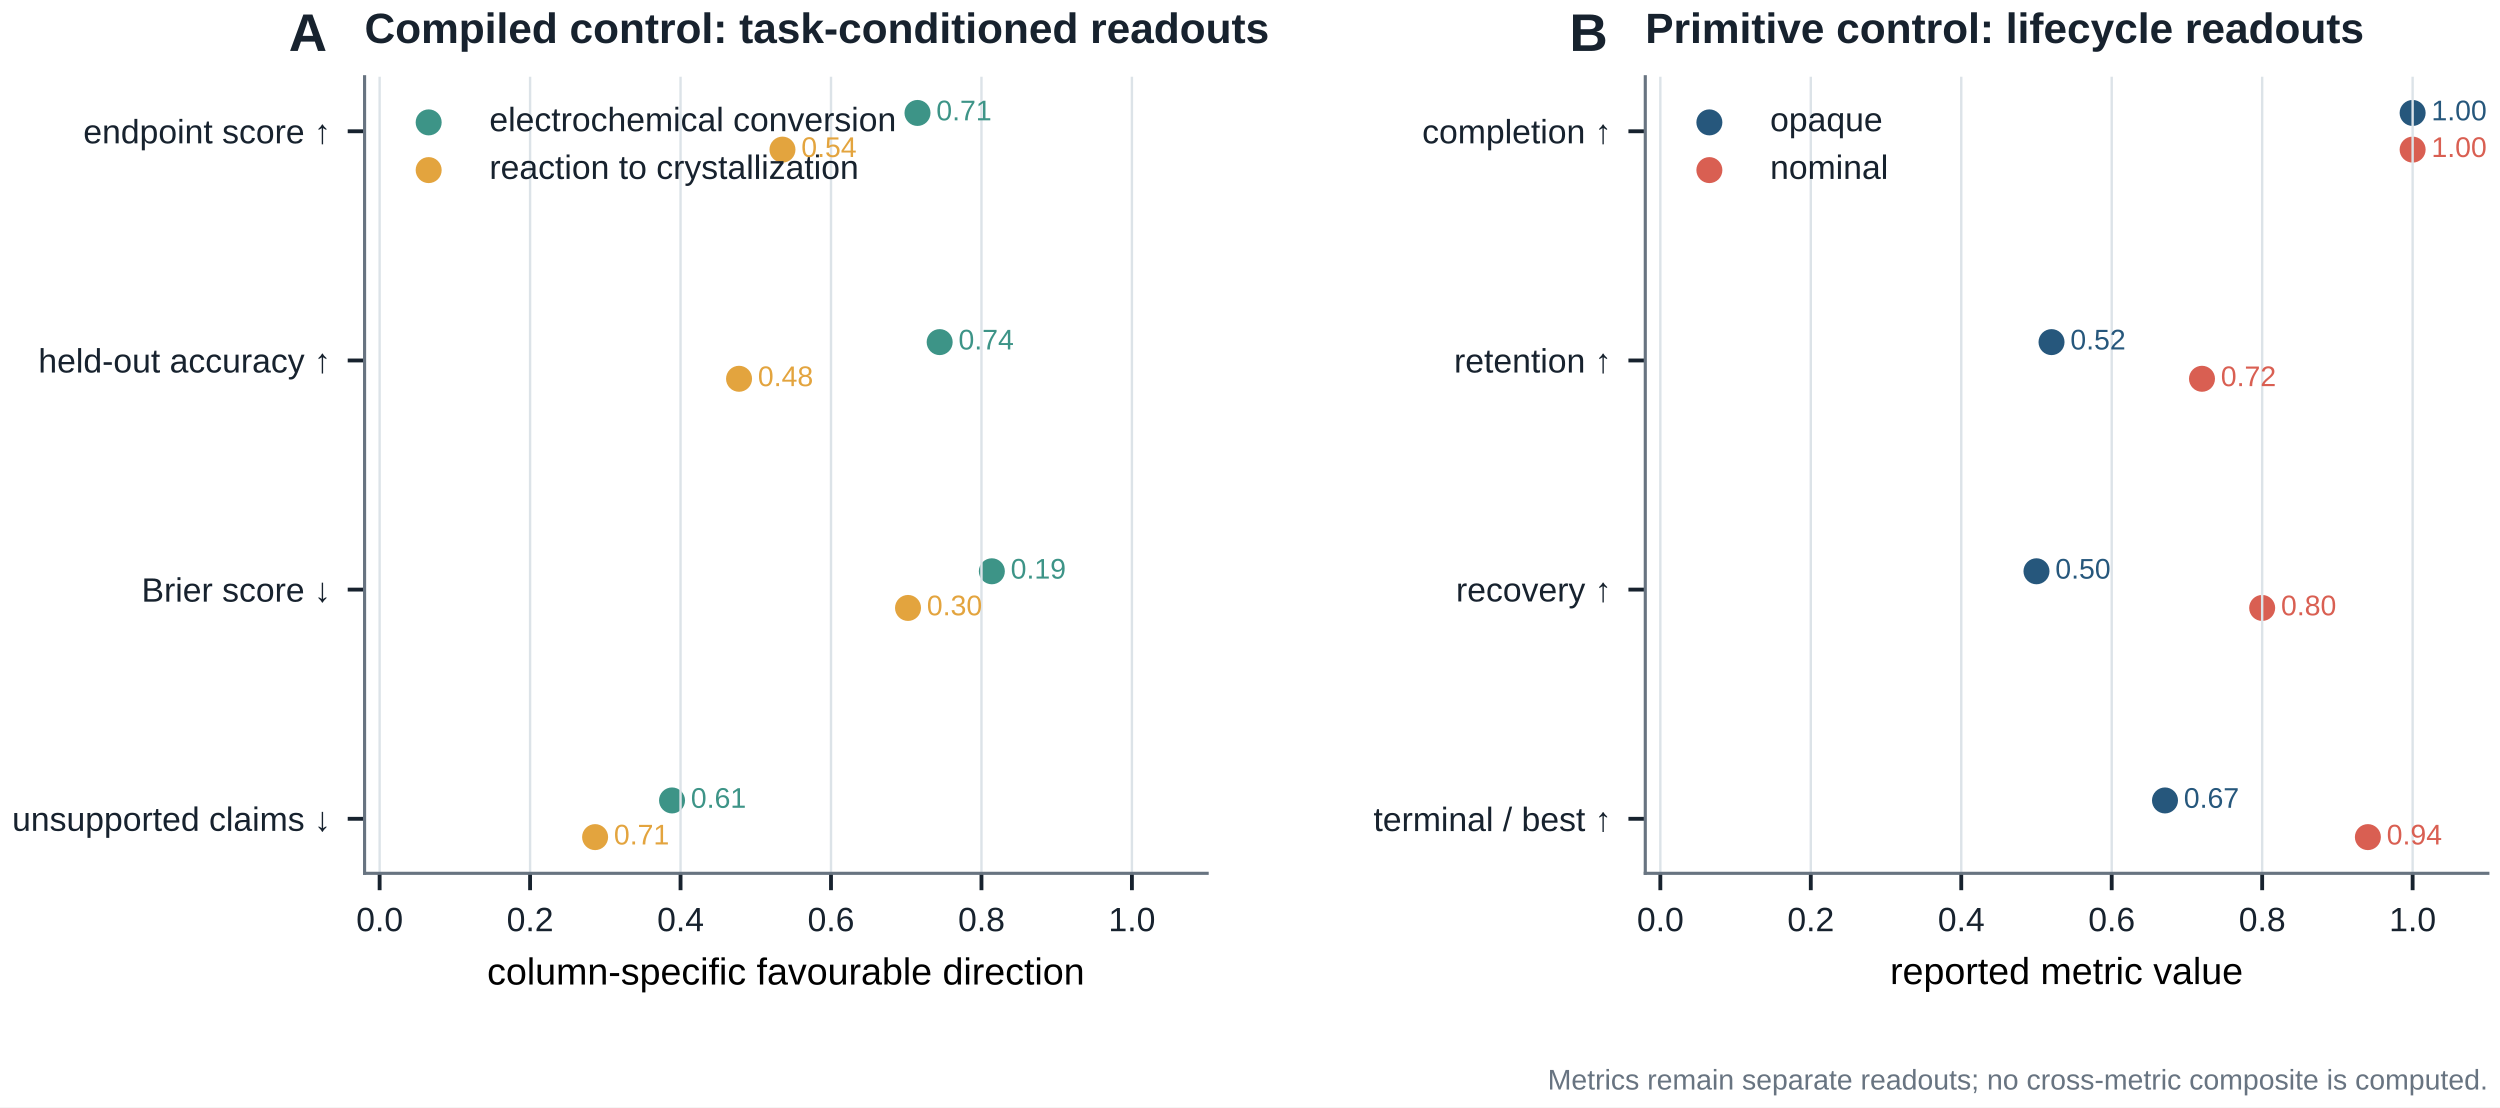
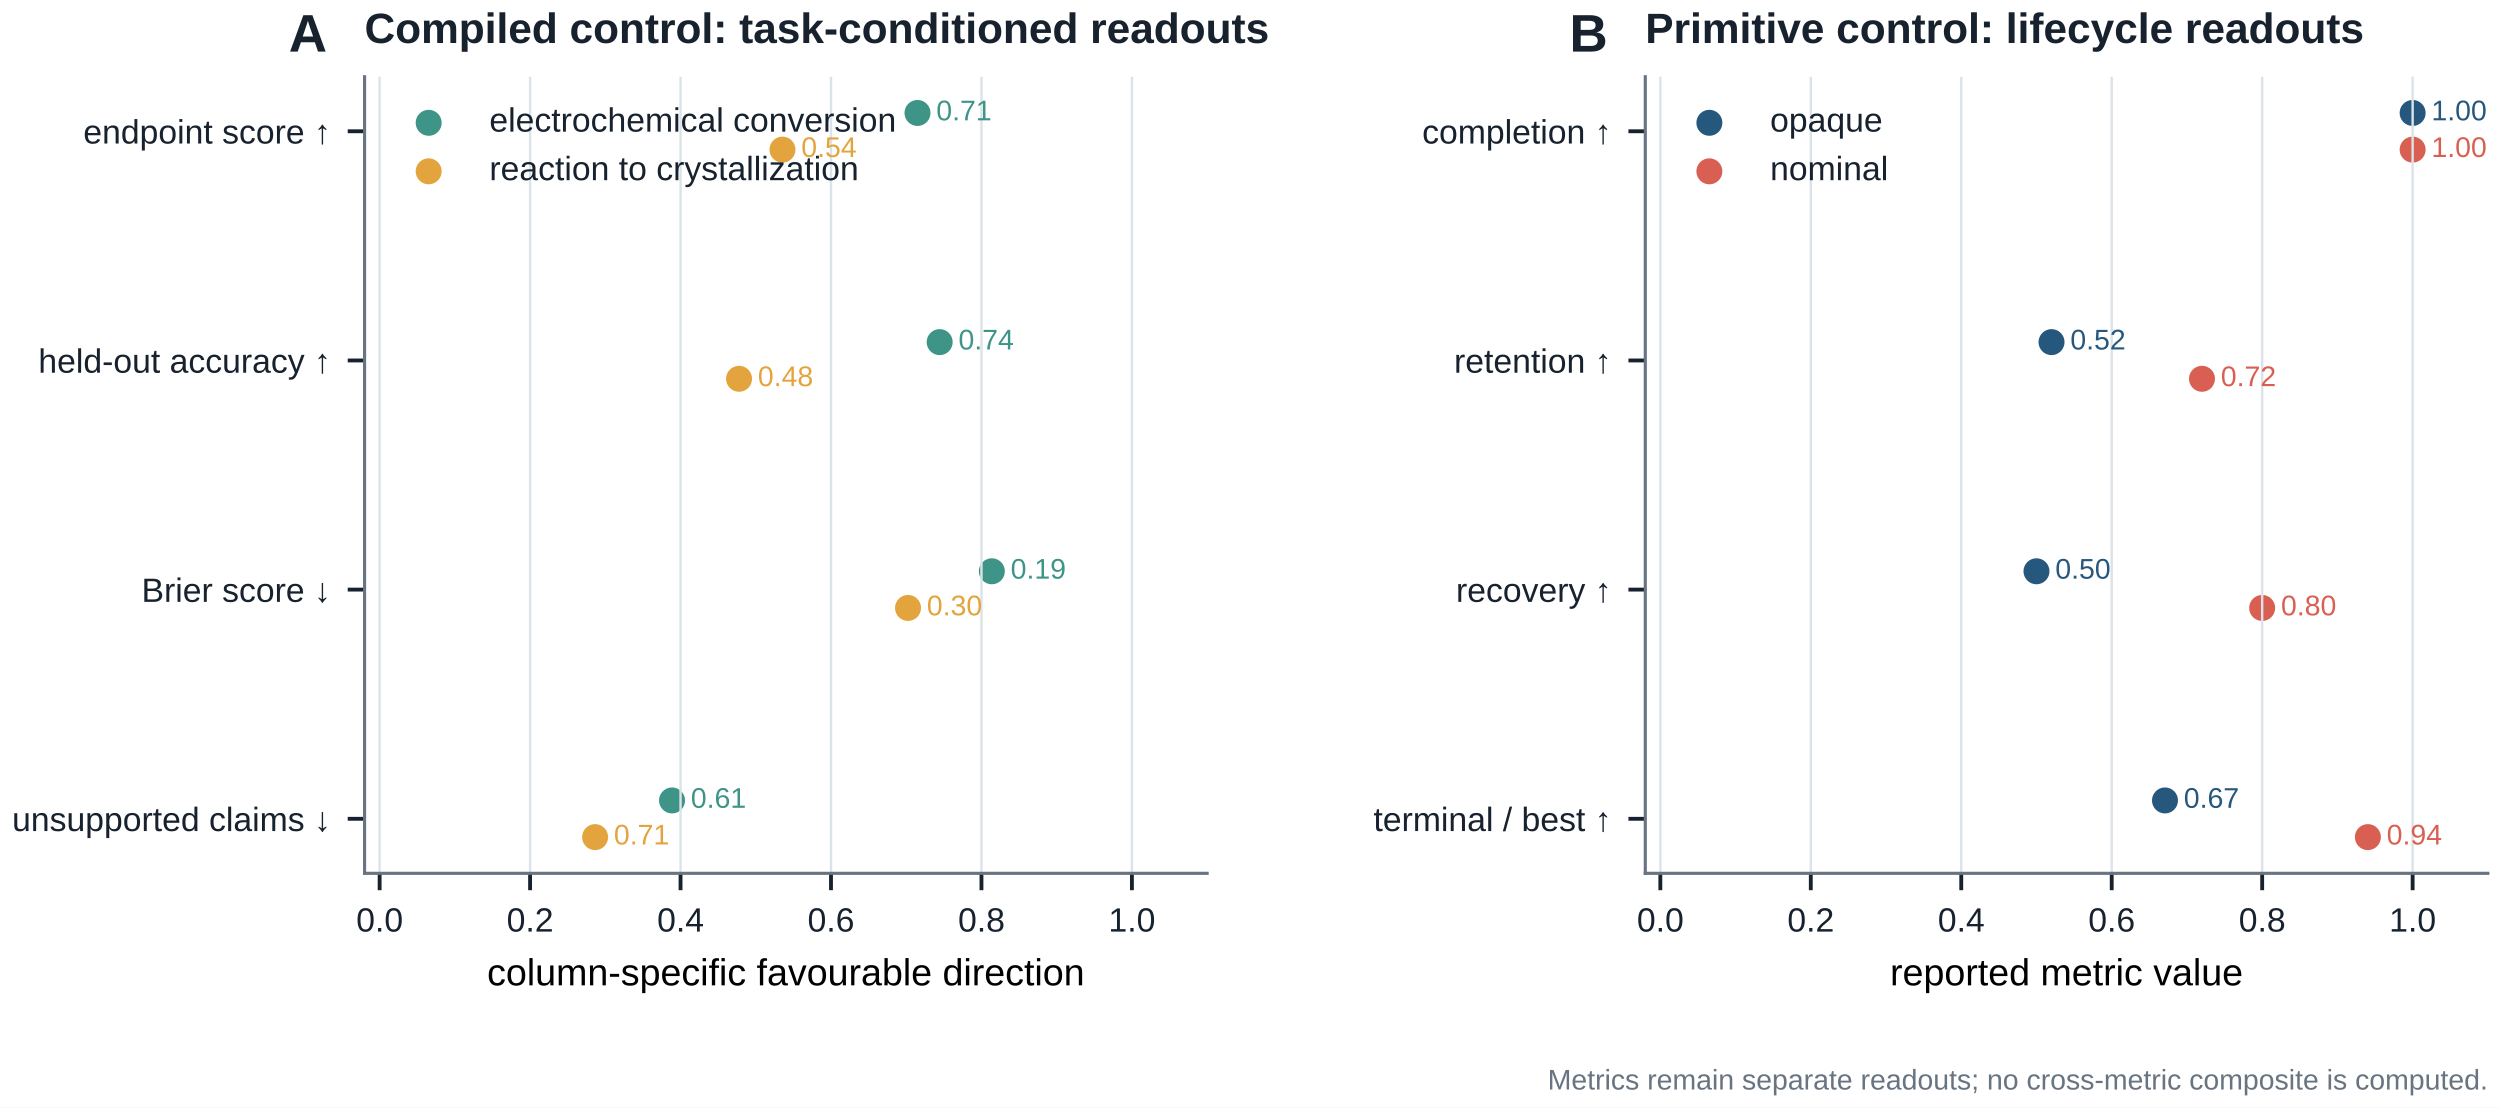
- <svg xmlns="http://www.w3.org/2000/svg" xmlns:xlink="http://www.w3.org/1999/xlink" width="518.82pt" height="229.801pt" viewBox="0 0 518.82 229.801" version="1.1">
+ <svg xmlns="http://www.w3.org/2000/svg" xmlns:xlink="http://www.w3.org/1999/xlink" width="518.82pt" height="229.871pt" viewBox="0 0 518.82 229.871" version="1.1">
  <defs>
    <style type="text/css">*{stroke-linejoin: round; stroke-linecap: butt}</style>
  </defs>
  <g id="figure_1">
    <g id="patch_1">
-       <path d="M 0 229.801 L 518.82 229.801 L 518.82 0 L 0 0 z " style="fill: #ffffff" />
+       <path d="M 0 229.871 L 518.82 229.871 L 518.82 0 L 0 0 z " style="fill: #ffffff" />
    </g>
    <g id="axes_1">
      <g id="patch_2">
-         <path d="M 75.66 181.238 L 250.517 181.238 L 250.517 15.926 L 75.66 15.926 z " style="fill: #ffffff" />
+         <path d="M 75.66 181.239 L 250.517 181.239 L 250.517 15.927 L 75.66 15.927 z " style="fill: #ffffff" />
      </g>
      <g id="PathCollection_1">
        <defs>
          <path id="ma4081b4b5d" d="M 0 3 C 0.796 3 1.559 2.684 2.121 2.121 C 2.684 1.559 3 0.796 3 0 C 3 -0.796 2.684 -1.559 2.121 -2.121 C 1.559 -2.684 0.796 -3 0 -3 C -0.796 -3 -1.559 -2.684 -2.121 -2.121 C -2.684 -1.559 -3 -0.796 -3 0 C -3 0.796 -2.684 1.559 -2.121 2.121 C -1.559 2.684 -0.796 3 0 3 z " style="stroke: #ffffff; stroke-width: 0.6" />
        </defs>
-         <g clip-path="url(#pbe6c142a41)">
-           <use xlink:href="#ma4081b4b5d" x="190.406" y="23.44" style="fill: #3d9487; stroke: #ffffff; stroke-width: 0.6" />
+         <g clip-path="url(#pdccbc83a4d)">
+           <use xlink:href="#ma4081b4b5d" x="190.406" y="23.441" style="fill: #3d9487; stroke: #ffffff; stroke-width: 0.6" />
        </g>
      </g>
      <g id="PathCollection_2">
-         <g clip-path="url(#pbe6c142a41)">
-           <use xlink:href="#ma4081b4b5d" x="195.007" y="70.998" style="fill: #3d9487; stroke: #ffffff; stroke-width: 0.6" />
+         <g clip-path="url(#pdccbc83a4d)">
+           <use xlink:href="#ma4081b4b5d" x="195.007" y="70.999" style="fill: #3d9487; stroke: #ffffff; stroke-width: 0.6" />
        </g>
      </g>
      <g id="PathCollection_3">
-         <g clip-path="url(#pbe6c142a41)">
+         <g clip-path="url(#pdccbc83a4d)">
          <use xlink:href="#ma4081b4b5d" x="205.836" y="118.557" style="fill: #3d9487; stroke: #ffffff; stroke-width: 0.6" />
        </g>
      </g>
      <g id="PathCollection_4">
-         <g clip-path="url(#pbe6c142a41)">
+         <g clip-path="url(#pdccbc83a4d)">
          <use xlink:href="#ma4081b4b5d" x="139.466" y="166.115" style="fill: #3d9487; stroke: #ffffff; stroke-width: 0.6" />
        </g>
      </g>
      <g id="PathCollection_5">
        <defs>
          <path id="m1658849019" d="M 0 3 C 0.796 3 1.559 2.684 2.121 2.121 C 2.684 1.559 3 0.796 3 0 C 3 -0.796 2.684 -1.559 2.121 -2.121 C 1.559 -2.684 0.796 -3 0 -3 C -0.796 -3 -1.559 -2.684 -2.121 -2.121 C -2.684 -1.559 -3 -0.796 -3 0 C -3 0.796 -2.684 1.559 -2.121 2.121 C -1.559 2.684 -0.796 3 0 3 z " style="stroke: #ffffff; stroke-width: 0.6" />
        </defs>
-         <g clip-path="url(#pbe6c142a41)">
+         <g clip-path="url(#pdccbc83a4d)">
          <use xlink:href="#m1658849019" x="162.384" y="31.05" style="fill: #e3a43e; stroke: #ffffff; stroke-width: 0.6" />
        </g>
      </g>
      <g id="PathCollection_6">
-         <g clip-path="url(#pbe6c142a41)">
+         <g clip-path="url(#pdccbc83a4d)">
          <use xlink:href="#m1658849019" x="153.374" y="78.608" style="fill: #e3a43e; stroke: #ffffff; stroke-width: 0.6" />
        </g>
      </g>
      <g id="PathCollection_7">
-         <g clip-path="url(#pbe6c142a41)">
+         <g clip-path="url(#pdccbc83a4d)">
          <use xlink:href="#m1658849019" x="188.439" y="126.166" style="fill: #e3a43e; stroke: #ffffff; stroke-width: 0.6" />
        </g>
      </g>
      <g id="PathCollection_8">
-         <g clip-path="url(#pbe6c142a41)">
+         <g clip-path="url(#pdccbc83a4d)">
          <use xlink:href="#m1658849019" x="123.501" y="173.724" style="fill: #e3a43e; stroke: #ffffff; stroke-width: 0.6" />
        </g>
      </g>
      <g id="matplotlib.axis_1">
        <g id="xtick_1">
          <g id="line2d_1">
-             <path d="M 78.783 181.238 L 78.783 15.926 " clip-path="url(#pbe6c142a41)" style="fill: none; stroke: #dce3e8; stroke-width: 0.5; stroke-linecap: square" />
+             <path d="M 78.783 181.239 L 78.783 15.927 " clip-path="url(#pdccbc83a4d)" style="fill: none; stroke: #dce3e8; stroke-width: 0.5; stroke-linecap: square" />
          </g>
          <g id="line2d_2">
            <defs>
              <path id="mf4a13dfe04" d="M 0 0 L 0 3.5 " style="stroke: #17222e; stroke-width: 0.8" />
            </defs>
            <g>
-               <use xlink:href="#mf4a13dfe04" x="78.783" y="181.238" style="fill: #17222e; stroke: #17222e; stroke-width: 0.8" />
+               <use xlink:href="#mf4a13dfe04" x="78.783" y="181.239" style="fill: #17222e; stroke: #17222e; stroke-width: 0.8" />
            </g>
          </g>
          <g id="text_1">
-             <text style="font-size: 7px; font-family: 'Arial', 'Liberation Sans', 'DejaVu Sans', sans-serif; text-anchor: middle; fill: #17222e" x="78.783" y="193.249" transform="rotate(-0 78.78261 193.2486)">0.0</text>
+             <text style="font-size: 7px; font-family: 'Arial', 'Liberation Sans', 'DejaVu Sans', sans-serif; text-anchor: middle; fill: #17222e" x="78.783" y="193.335" transform="rotate(-0 78.78261 193.3348)">0.0</text>
          </g>
        </g>
        <g id="xtick_2">
          <g id="line2d_3">
-             <path d="M 110.007 181.238 L 110.007 15.926 " clip-path="url(#pbe6c142a41)" style="fill: none; stroke: #dce3e8; stroke-width: 0.5; stroke-linecap: square" />
+             <path d="M 110.007 181.239 L 110.007 15.927 " clip-path="url(#pdccbc83a4d)" style="fill: none; stroke: #dce3e8; stroke-width: 0.5; stroke-linecap: square" />
          </g>
          <g id="line2d_4">
            <g>
-               <use xlink:href="#mf4a13dfe04" x="110.007" y="181.238" style="fill: #17222e; stroke: #17222e; stroke-width: 0.8" />
+               <use xlink:href="#mf4a13dfe04" x="110.007" y="181.239" style="fill: #17222e; stroke: #17222e; stroke-width: 0.8" />
            </g>
          </g>
          <g id="text_2">
-             <text style="font-size: 7px; font-family: 'Arial', 'Liberation Sans', 'DejaVu Sans', sans-serif; text-anchor: middle; fill: #17222e" x="110.007" y="193.249" transform="rotate(-0 110.0071 193.2486)">0.2</text>
+             <text style="font-size: 7px; font-family: 'Arial', 'Liberation Sans', 'DejaVu Sans', sans-serif; text-anchor: middle; fill: #17222e" x="110.007" y="193.335" transform="rotate(-0 110.0071 193.3348)">0.2</text>
          </g>
        </g>
        <g id="xtick_3">
          <g id="line2d_5">
-             <path d="M 141.232 181.238 L 141.232 15.926 " clip-path="url(#pbe6c142a41)" style="fill: none; stroke: #dce3e8; stroke-width: 0.5; stroke-linecap: square" />
+             <path d="M 141.232 181.239 L 141.232 15.927 " clip-path="url(#pdccbc83a4d)" style="fill: none; stroke: #dce3e8; stroke-width: 0.5; stroke-linecap: square" />
          </g>
          <g id="line2d_6">
            <g>
-               <use xlink:href="#mf4a13dfe04" x="141.232" y="181.238" style="fill: #17222e; stroke: #17222e; stroke-width: 0.8" />
+               <use xlink:href="#mf4a13dfe04" x="141.232" y="181.239" style="fill: #17222e; stroke: #17222e; stroke-width: 0.8" />
            </g>
          </g>
          <g id="text_3">
-             <text style="font-size: 7px; font-family: 'Arial', 'Liberation Sans', 'DejaVu Sans', sans-serif; text-anchor: middle; fill: #17222e" x="141.232" y="193.249" transform="rotate(-0 141.2316 193.2486)">0.4</text>
+             <text style="font-size: 7px; font-family: 'Arial', 'Liberation Sans', 'DejaVu Sans', sans-serif; text-anchor: middle; fill: #17222e" x="141.232" y="193.335" transform="rotate(-0 141.2316 193.3348)">0.4</text>
          </g>
        </g>
        <g id="xtick_4">
          <g id="line2d_7">
-             <path d="M 172.456 181.238 L 172.456 15.926 " clip-path="url(#pbe6c142a41)" style="fill: none; stroke: #dce3e8; stroke-width: 0.5; stroke-linecap: square" />
+             <path d="M 172.456 181.239 L 172.456 15.927 " clip-path="url(#pdccbc83a4d)" style="fill: none; stroke: #dce3e8; stroke-width: 0.5; stroke-linecap: square" />
          </g>
          <g id="line2d_8">
            <g>
-               <use xlink:href="#mf4a13dfe04" x="172.456" y="181.238" style="fill: #17222e; stroke: #17222e; stroke-width: 0.8" />
+               <use xlink:href="#mf4a13dfe04" x="172.456" y="181.239" style="fill: #17222e; stroke: #17222e; stroke-width: 0.8" />
            </g>
          </g>
          <g id="text_4">
-             <text style="font-size: 7px; font-family: 'Arial', 'Liberation Sans', 'DejaVu Sans', sans-serif; text-anchor: middle; fill: #17222e" x="172.456" y="193.249" transform="rotate(-0 172.4561 193.2486)">0.6</text>
+             <text style="font-size: 7px; font-family: 'Arial', 'Liberation Sans', 'DejaVu Sans', sans-serif; text-anchor: middle; fill: #17222e" x="172.456" y="193.335" transform="rotate(-0 172.4561 193.3348)">0.6</text>
          </g>
        </g>
        <g id="xtick_5">
          <g id="line2d_9">
-             <path d="M 203.681 181.238 L 203.681 15.926 " clip-path="url(#pbe6c142a41)" style="fill: none; stroke: #dce3e8; stroke-width: 0.5; stroke-linecap: square" />
+             <path d="M 203.681 181.239 L 203.681 15.927 " clip-path="url(#pdccbc83a4d)" style="fill: none; stroke: #dce3e8; stroke-width: 0.5; stroke-linecap: square" />
          </g>
          <g id="line2d_10">
            <g>
-               <use xlink:href="#mf4a13dfe04" x="203.681" y="181.238" style="fill: #17222e; stroke: #17222e; stroke-width: 0.8" />
+               <use xlink:href="#mf4a13dfe04" x="203.681" y="181.239" style="fill: #17222e; stroke: #17222e; stroke-width: 0.8" />
            </g>
          </g>
          <g id="text_5">
-             <text style="font-size: 7px; font-family: 'Arial', 'Liberation Sans', 'DejaVu Sans', sans-serif; text-anchor: middle; fill: #17222e" x="203.681" y="193.249" transform="rotate(-0 203.6806 193.2486)">0.8</text>
+             <text style="font-size: 7px; font-family: 'Arial', 'Liberation Sans', 'DejaVu Sans', sans-serif; text-anchor: middle; fill: #17222e" x="203.681" y="193.335" transform="rotate(-0 203.6806 193.3348)">0.8</text>
          </g>
        </g>
        <g id="xtick_6">
          <g id="line2d_11">
-             <path d="M 234.905 181.238 L 234.905 15.926 " clip-path="url(#pbe6c142a41)" style="fill: none; stroke: #dce3e8; stroke-width: 0.5; stroke-linecap: square" />
+             <path d="M 234.905 181.239 L 234.905 15.927 " clip-path="url(#pdccbc83a4d)" style="fill: none; stroke: #dce3e8; stroke-width: 0.5; stroke-linecap: square" />
          </g>
          <g id="line2d_12">
            <g>
-               <use xlink:href="#mf4a13dfe04" x="234.905" y="181.238" style="fill: #17222e; stroke: #17222e; stroke-width: 0.8" />
+               <use xlink:href="#mf4a13dfe04" x="234.905" y="181.239" style="fill: #17222e; stroke: #17222e; stroke-width: 0.8" />
            </g>
          </g>
          <g id="text_6">
-             <text style="font-size: 7px; font-family: 'Arial', 'Liberation Sans', 'DejaVu Sans', sans-serif; text-anchor: middle; fill: #17222e" x="234.905" y="193.249" transform="rotate(-0 234.9051 193.2486)">1.0</text>
+             <text style="font-size: 7px; font-family: 'Arial', 'Liberation Sans', 'DejaVu Sans', sans-serif; text-anchor: middle; fill: #17222e" x="234.905" y="193.335" transform="rotate(-0 234.9051 193.3348)">1.0</text>
          </g>
        </g>
        <g id="text_7">
-           <text style="font-size: 7.8px; font-family: 'Arial', 'Liberation Sans', 'DejaVu Sans', sans-serif; text-anchor: middle" x="163.089" y="204.318" transform="rotate(-0 163.0887 204.318)">column-specific favourable direction</text>
+           <text style="font-size: 7.8px; font-family: 'Arial', 'Liberation Sans', 'DejaVu Sans', sans-serif; text-anchor: middle" x="163.089" y="204.487" transform="rotate(-0 163.0887 204.4866)">column-specific favourable direction</text>
        </g>
      </g>
      <g id="matplotlib.axis_2">
        <g id="ytick_1">
          <g id="line2d_13">
            <defs>
              <path id="ma328e239f1" d="M 0 0 L -3.5 0 " style="stroke: #17222e; stroke-width: 0.8" />
            </defs>
            <g>
              <use xlink:href="#ma328e239f1" x="75.66" y="27.245" style="fill: #17222e; stroke: #17222e; stroke-width: 0.8" />
            </g>
          </g>
          <g id="text_8">
-             <text style="font-size: 7px; font-family: 'Arial', 'Liberation Sans', 'DejaVu Sans', sans-serif; text-anchor: end; fill: #17222e" x="68.66" y="29.75" transform="rotate(-0 68.66016 29.75019)">endpoint score ↑</text>
+             <text style="font-size: 7px; font-family: 'Arial', 'Liberation Sans', 'DejaVu Sans', sans-serif; text-anchor: end; fill: #17222e" x="68.66" y="29.794" transform="rotate(-0 68.66016 29.79357)">endpoint score ↑</text>
          </g>
        </g>
        <g id="ytick_2">
          <g id="line2d_14">
            <g>
-               <use xlink:href="#ma328e239f1" x="75.66" y="74.803" style="fill: #17222e; stroke: #17222e; stroke-width: 0.8" />
+               <use xlink:href="#ma328e239f1" x="75.66" y="74.804" style="fill: #17222e; stroke: #17222e; stroke-width: 0.8" />
            </g>
          </g>
          <g id="text_9">
-             <text style="font-size: 7px; font-family: 'Arial', 'Liberation Sans', 'DejaVu Sans', sans-serif; text-anchor: end; fill: #17222e" x="68.66" y="77.308" transform="rotate(-0 68.66016 77.3083)">held-out accuracy ↑</text>
+             <text style="font-size: 7px; font-family: 'Arial', 'Liberation Sans', 'DejaVu Sans', sans-serif; text-anchor: end; fill: #17222e" x="68.66" y="77.352" transform="rotate(-0 68.66016 77.35168)">held-out accuracy ↑</text>
          </g>
        </g>
        <g id="ytick_3">
          <g id="line2d_15">
            <g>
-               <use xlink:href="#ma328e239f1" x="75.66" y="122.361" style="fill: #17222e; stroke: #17222e; stroke-width: 0.8" />
+               <use xlink:href="#ma328e239f1" x="75.66" y="122.362" style="fill: #17222e; stroke: #17222e; stroke-width: 0.8" />
            </g>
          </g>
          <g id="text_10">
-             <text style="font-size: 7px; font-family: 'Arial', 'Liberation Sans', 'DejaVu Sans', sans-serif; text-anchor: end; fill: #17222e" x="68.66" y="124.866" transform="rotate(-0 68.66016 124.8664)">Brier score ↓</text>
+             <text style="font-size: 7px; font-family: 'Arial', 'Liberation Sans', 'DejaVu Sans', sans-serif; text-anchor: end; fill: #17222e" x="68.66" y="124.91" transform="rotate(-0 68.66016 124.9098)">Brier score ↓</text>
          </g>
        </g>
        <g id="ytick_4">
          <g id="line2d_16">
            <g>
-               <use xlink:href="#ma328e239f1" x="75.66" y="169.919" style="fill: #17222e; stroke: #17222e; stroke-width: 0.8" />
+               <use xlink:href="#ma328e239f1" x="75.66" y="169.92" style="fill: #17222e; stroke: #17222e; stroke-width: 0.8" />
            </g>
          </g>
          <g id="text_11">
-             <text style="font-size: 7px; font-family: 'Arial', 'Liberation Sans', 'DejaVu Sans', sans-serif; text-anchor: end; fill: #17222e" x="68.66" y="172.425" transform="rotate(-0 68.66016 172.4245)">unsupported claims ↓</text>
+             <text style="font-size: 7px; font-family: 'Arial', 'Liberation Sans', 'DejaVu Sans', sans-serif; text-anchor: end; fill: #17222e" x="68.66" y="172.468" transform="rotate(-0 68.66016 172.4679)">unsupported claims ↓</text>
          </g>
        </g>
      </g>
      <g id="patch_3">
-         <path d="M 75.66 181.238 L 75.66 15.926 " style="fill: none; stroke: #687481; stroke-width: 0.65; stroke-linejoin: miter; stroke-linecap: square" />
+         <path d="M 75.66 181.239 L 75.66 15.927 " style="fill: none; stroke: #687481; stroke-width: 0.65; stroke-linejoin: miter; stroke-linecap: square" />
      </g>
      <g id="patch_4">
-         <path d="M 75.66 181.238 L 250.517 181.238 " style="fill: none; stroke: #687481; stroke-width: 0.65; stroke-linejoin: miter; stroke-linecap: square" />
+         <path d="M 75.66 181.239 L 250.517 181.239 " style="fill: none; stroke: #687481; stroke-width: 0.65; stroke-linejoin: miter; stroke-linecap: square" />
      </g>
      <g id="text_12">
-         <text style="font-weight: 700; font-size: 11px; font-family: 'Arial', 'Liberation Sans', 'DejaVu Sans', sans-serif; text-anchor: start; fill: #17222e" x="59.923" y="10.575" transform="rotate(-0 59.92301 10.57476)">A</text>
+         <text style="font-weight: 700; font-size: 11px; font-family: 'Arial', 'Liberation Sans', 'DejaVu Sans', sans-serif; text-anchor: start; fill: #17222e" x="59.923" y="10.71" transform="rotate(-0 59.92301 10.70998)">A</text>
      </g>
      <g id="text_13">
-         <text style="font-size: 5.9px; font-family: 'Arial', 'Liberation Sans', 'DejaVu Sans', sans-serif; text-anchor: start; fill: #3d9487" x="194.309" y="24.966" transform="rotate(-0 194.3091 24.96555)">0.71</text>
+         <text style="font-size: 5.9px; font-family: 'Arial', 'Liberation Sans', 'DejaVu Sans', sans-serif; text-anchor: start; fill: #3d9487" x="194.309" y="24.968" transform="rotate(-0 194.3091 24.96768)">0.71</text>
      </g>
      <g id="text_14">
-         <text style="font-size: 5.9px; font-family: 'Arial', 'Liberation Sans', 'DejaVu Sans', sans-serif; text-anchor: start; fill: #3d9487" x="198.91" y="72.524" transform="rotate(-0 198.9102 72.52366)">0.74</text>
+         <text style="font-size: 5.9px; font-family: 'Arial', 'Liberation Sans', 'DejaVu Sans', sans-serif; text-anchor: start; fill: #3d9487" x="198.91" y="72.526" transform="rotate(-0 198.9102 72.52579)">0.74</text>
      </g>
      <g id="text_15">
-         <text style="font-size: 5.9px; font-family: 'Arial', 'Liberation Sans', 'DejaVu Sans', sans-serif; text-anchor: start; fill: #3d9487" x="209.739" y="120.082" transform="rotate(-0 209.7392 120.0818)">0.19</text>
+         <text style="font-size: 5.9px; font-family: 'Arial', 'Liberation Sans', 'DejaVu Sans', sans-serif; text-anchor: start; fill: #3d9487" x="209.739" y="120.084" transform="rotate(-0 209.7392 120.0839)">0.19</text>
      </g>
      <g id="text_16">
-         <text style="font-size: 5.9px; font-family: 'Arial', 'Liberation Sans', 'DejaVu Sans', sans-serif; text-anchor: start; fill: #3d9487" x="143.369" y="167.64" transform="rotate(-0 143.369 167.6399)">0.61</text>
+         <text style="font-size: 5.9px; font-family: 'Arial', 'Liberation Sans', 'DejaVu Sans', sans-serif; text-anchor: start; fill: #3d9487" x="143.369" y="167.642" transform="rotate(-0 143.369 167.642)">0.61</text>
      </g>
      <g id="text_17">
-         <text style="font-size: 5.9px; font-family: 'Arial', 'Liberation Sans', 'DejaVu Sans', sans-serif; text-anchor: start; fill: #e3a43e" x="166.287" y="32.575" transform="rotate(-0 166.2867 32.57485)">0.54</text>
+         <text style="font-size: 5.9px; font-family: 'Arial', 'Liberation Sans', 'DejaVu Sans', sans-serif; text-anchor: start; fill: #e3a43e" x="166.287" y="32.577" transform="rotate(-0 166.2867 32.57698)">0.54</text>
      </g>
      <g id="text_18">
-         <text style="font-size: 5.9px; font-family: 'Arial', 'Liberation Sans', 'DejaVu Sans', sans-serif; text-anchor: start; fill: #e3a43e" x="157.278" y="80.133" transform="rotate(-0 157.2775 80.13296)">0.48</text>
+         <text style="font-size: 5.9px; font-family: 'Arial', 'Liberation Sans', 'DejaVu Sans', sans-serif; text-anchor: start; fill: #e3a43e" x="157.278" y="80.135" transform="rotate(-0 157.2775 80.13509)">0.48</text>
      </g>
      <g id="text_19">
-         <text style="font-size: 5.9px; font-family: 'Arial', 'Liberation Sans', 'DejaVu Sans', sans-serif; text-anchor: start; fill: #e3a43e" x="192.342" y="127.691" transform="rotate(-0 192.3417 127.6911)">0.30</text>
+         <text style="font-size: 5.9px; font-family: 'Arial', 'Liberation Sans', 'DejaVu Sans', sans-serif; text-anchor: start; fill: #e3a43e" x="192.342" y="127.693" transform="rotate(-0 192.3417 127.6932)">0.30</text>
      </g>
      <g id="text_20">
-         <text style="font-size: 5.9px; font-family: 'Arial', 'Liberation Sans', 'DejaVu Sans', sans-serif; text-anchor: start; fill: #e3a43e" x="127.404" y="175.249" transform="rotate(-0 127.4036 175.2492)">0.71</text>
+         <text style="font-size: 5.9px; font-family: 'Arial', 'Liberation Sans', 'DejaVu Sans', sans-serif; text-anchor: start; fill: #e3a43e" x="127.404" y="175.251" transform="rotate(-0 127.4036 175.2513)">0.71</text>
      </g>
      <g id="text_21">
-         <text style="font-weight: 600; font-size: 8.8px; font-family: 'Arial', 'Liberation Sans', 'DejaVu Sans', sans-serif; text-anchor: start; fill: #17222e" x="75.66" y="8.926" transform="rotate(-0 75.66016 8.926125)">Compiled control: task-conditioned readouts</text>
+         <text style="font-weight: 600; font-size: 8.8px; font-family: 'Arial', 'Liberation Sans', 'DejaVu Sans', sans-serif; text-anchor: start; fill: #17222e" x="75.66" y="8.927" transform="rotate(-0 75.66016 8.926641)">Compiled control: task-conditioned readouts</text>
      </g>
      <g id="legend_1">
        <g id="PathCollection_9">
          <g>
-             <use xlink:href="#ma4081b4b5d" x="88.96" y="25.399" style="fill: #3d9487; stroke: #ffffff; stroke-width: 0.6" />
+             <use xlink:href="#ma4081b4b5d" x="88.96" y="25.485" style="fill: #3d9487; stroke: #ffffff; stroke-width: 0.6" />
          </g>
        </g>
        <g id="text_22">
-           <text style="font-size: 7px; font-family: 'Arial', 'Liberation Sans', 'DejaVu Sans', sans-serif; text-anchor: start; fill: #17222e" x="101.56" y="27.237" transform="rotate(-0 101.5602 27.23659)">electrochemical conversion</text>
+           <text style="font-size: 7px; font-family: 'Arial', 'Liberation Sans', 'DejaVu Sans', sans-serif; text-anchor: start; fill: #17222e" x="101.56" y="27.323" transform="rotate(-0 101.5602 27.32283)">electrochemical conversion</text>
        </g>
        <g id="PathCollection_10">
          <g>
-             <use xlink:href="#m1658849019" x="88.96" y="35.301" style="fill: #e3a43e; stroke: #ffffff; stroke-width: 0.6" />
+             <use xlink:href="#m1658849019" x="88.96" y="35.555" style="fill: #e3a43e; stroke: #ffffff; stroke-width: 0.6" />
          </g>
        </g>
        <g id="text_23">
-           <text style="font-size: 7px; font-family: 'Arial', 'Liberation Sans', 'DejaVu Sans', sans-serif; text-anchor: start; fill: #17222e" x="101.56" y="37.138" transform="rotate(-0 101.5602 37.13831)">reaction to crystallization</text>
+           <text style="font-size: 7px; font-family: 'Arial', 'Liberation Sans', 'DejaVu Sans', sans-serif; text-anchor: start; fill: #17222e" x="101.56" y="37.392" transform="rotate(-0 101.5602 37.39217)">reaction to crystallization</text>
        </g>
      </g>
    </g>
    <g id="axes_2">
      <g id="patch_5">
-         <path d="M 341.443 181.238 L 516.3 181.238 L 516.3 15.926 L 341.443 15.926 z " style="fill: #ffffff" />
+         <path d="M 341.443 181.239 L 516.3 181.239 L 516.3 15.927 L 341.443 15.927 z " style="fill: #ffffff" />
      </g>
      <g id="PathCollection_11">
        <defs>
          <path id="m84152cab3c" d="M 0 3 C 0.796 3 1.559 2.684 2.121 2.121 C 2.684 1.559 3 0.796 3 0 C 3 -0.796 2.684 -1.559 2.121 -2.121 C 1.559 -2.684 0.796 -3 0 -3 C -0.796 -3 -1.559 -2.684 -2.121 -2.121 C -2.684 -1.559 -3 -0.796 -3 0 C -3 0.796 -2.684 1.559 -2.121 2.121 C -1.559 2.684 -0.796 3 0 3 z " style="stroke: #ffffff; stroke-width: 0.6" />
        </defs>
-         <g clip-path="url(#p0ccfe9b489)">
-           <use xlink:href="#m84152cab3c" x="500.688" y="23.44" style="fill: #26577c; stroke: #ffffff; stroke-width: 0.6" />
+         <g clip-path="url(#pe1caa31d04)">
+           <use xlink:href="#m84152cab3c" x="500.688" y="23.441" style="fill: #26577c; stroke: #ffffff; stroke-width: 0.6" />
        </g>
      </g>
      <g id="PathCollection_12">
-         <g clip-path="url(#p0ccfe9b489)">
-           <use xlink:href="#m84152cab3c" x="425.749" y="70.998" style="fill: #26577c; stroke: #ffffff; stroke-width: 0.6" />
+         <g clip-path="url(#pe1caa31d04)">
+           <use xlink:href="#m84152cab3c" x="425.749" y="70.999" style="fill: #26577c; stroke: #ffffff; stroke-width: 0.6" />
        </g>
      </g>
      <g id="PathCollection_13">
-         <g clip-path="url(#p0ccfe9b489)">
+         <g clip-path="url(#pe1caa31d04)">
          <use xlink:href="#m84152cab3c" x="422.627" y="118.557" style="fill: #26577c; stroke: #ffffff; stroke-width: 0.6" />
        </g>
      </g>
      <g id="PathCollection_14">
-         <g clip-path="url(#p0ccfe9b489)">
+         <g clip-path="url(#pe1caa31d04)">
          <use xlink:href="#m84152cab3c" x="449.296" y="166.115" style="fill: #26577c; stroke: #ffffff; stroke-width: 0.6" />
        </g>
      </g>
      <g id="PathCollection_15">
        <defs>
          <path id="m768b54bf61" d="M 0 3 C 0.796 3 1.559 2.684 2.121 2.121 C 2.684 1.559 3 0.796 3 0 C 3 -0.796 2.684 -1.559 2.121 -2.121 C 1.559 -2.684 0.796 -3 0 -3 C -0.796 -3 -1.559 -2.684 -2.121 -2.121 C -2.684 -1.559 -3 -0.796 -3 0 C -3 0.796 -2.684 1.559 -2.121 2.121 C -1.559 2.684 -0.796 3 0 3 z " style="stroke: #ffffff; stroke-width: 0.6" />
        </defs>
-         <g clip-path="url(#p0ccfe9b489)">
+         <g clip-path="url(#pe1caa31d04)">
          <use xlink:href="#m768b54bf61" x="500.688" y="31.05" style="fill: #d95f52; stroke: #ffffff; stroke-width: 0.6" />
        </g>
      </g>
      <g id="PathCollection_16">
-         <g clip-path="url(#p0ccfe9b489)">
+         <g clip-path="url(#pe1caa31d04)">
          <use xlink:href="#m768b54bf61" x="456.974" y="78.608" style="fill: #d95f52; stroke: #ffffff; stroke-width: 0.6" />
        </g>
      </g>
      <g id="PathCollection_17">
-         <g clip-path="url(#p0ccfe9b489)">
+         <g clip-path="url(#pe1caa31d04)">
          <use xlink:href="#m768b54bf61" x="469.463" y="126.166" style="fill: #d95f52; stroke: #ffffff; stroke-width: 0.6" />
        </g>
      </g>
      <g id="PathCollection_18">
-         <g clip-path="url(#p0ccfe9b489)">
+         <g clip-path="url(#pe1caa31d04)">
          <use xlink:href="#m768b54bf61" x="491.402" y="173.724" style="fill: #d95f52; stroke: #ffffff; stroke-width: 0.6" />
        </g>
      </g>
      <g id="matplotlib.axis_3">
        <g id="xtick_7">
          <g id="line2d_17">
-             <path d="M 344.565 181.238 L 344.565 15.926 " clip-path="url(#p0ccfe9b489)" style="fill: none; stroke: #dce3e8; stroke-width: 0.5; stroke-linecap: square" />
+             <path d="M 344.565 181.239 L 344.565 15.927 " clip-path="url(#pe1caa31d04)" style="fill: none; stroke: #dce3e8; stroke-width: 0.5; stroke-linecap: square" />
          </g>
          <g id="line2d_18">
            <g>
-               <use xlink:href="#mf4a13dfe04" x="344.565" y="181.238" style="fill: #17222e; stroke: #17222e; stroke-width: 0.8" />
+               <use xlink:href="#mf4a13dfe04" x="344.565" y="181.239" style="fill: #17222e; stroke: #17222e; stroke-width: 0.8" />
            </g>
          </g>
          <g id="text_24">
-             <text style="font-size: 7px; font-family: 'Arial', 'Liberation Sans', 'DejaVu Sans', sans-serif; text-anchor: middle; fill: #17222e" x="344.565" y="193.249" transform="rotate(-0 344.5655 193.2486)">0.0</text>
+             <text style="font-size: 7px; font-family: 'Arial', 'Liberation Sans', 'DejaVu Sans', sans-serif; text-anchor: middle; fill: #17222e" x="344.565" y="193.335" transform="rotate(-0 344.5655 193.3348)">0.0</text>
          </g>
        </g>
        <g id="xtick_8">
          <g id="line2d_19">
-             <path d="M 375.79 181.238 L 375.79 15.926 " clip-path="url(#p0ccfe9b489)" style="fill: none; stroke: #dce3e8; stroke-width: 0.5; stroke-linecap: square" />
+             <path d="M 375.79 181.239 L 375.79 15.927 " clip-path="url(#pe1caa31d04)" style="fill: none; stroke: #dce3e8; stroke-width: 0.5; stroke-linecap: square" />
          </g>
          <g id="line2d_20">
            <g>
-               <use xlink:href="#mf4a13dfe04" x="375.79" y="181.238" style="fill: #17222e; stroke: #17222e; stroke-width: 0.8" />
+               <use xlink:href="#mf4a13dfe04" x="375.79" y="181.239" style="fill: #17222e; stroke: #17222e; stroke-width: 0.8" />
            </g>
          </g>
          <g id="text_25">
-             <text style="font-size: 7px; font-family: 'Arial', 'Liberation Sans', 'DejaVu Sans', sans-serif; text-anchor: middle; fill: #17222e" x="375.79" y="193.249" transform="rotate(-0 375.79 193.2486)">0.2</text>
+             <text style="font-size: 7px; font-family: 'Arial', 'Liberation Sans', 'DejaVu Sans', sans-serif; text-anchor: middle; fill: #17222e" x="375.79" y="193.335" transform="rotate(-0 375.79 193.3348)">0.2</text>
          </g>
        </g>
        <g id="xtick_9">
          <g id="line2d_21">
-             <path d="M 407.014 181.238 L 407.014 15.926 " clip-path="url(#p0ccfe9b489)" style="fill: none; stroke: #dce3e8; stroke-width: 0.5; stroke-linecap: square" />
+             <path d="M 407.014 181.239 L 407.014 15.927 " clip-path="url(#pe1caa31d04)" style="fill: none; stroke: #dce3e8; stroke-width: 0.5; stroke-linecap: square" />
          </g>
          <g id="line2d_22">
            <g>
-               <use xlink:href="#mf4a13dfe04" x="407.014" y="181.238" style="fill: #17222e; stroke: #17222e; stroke-width: 0.8" />
+               <use xlink:href="#mf4a13dfe04" x="407.014" y="181.239" style="fill: #17222e; stroke: #17222e; stroke-width: 0.8" />
            </g>
          </g>
          <g id="text_26">
-             <text style="font-size: 7px; font-family: 'Arial', 'Liberation Sans', 'DejaVu Sans', sans-serif; text-anchor: middle; fill: #17222e" x="407.014" y="193.249" transform="rotate(-0 407.0144 193.2486)">0.4</text>
+             <text style="font-size: 7px; font-family: 'Arial', 'Liberation Sans', 'DejaVu Sans', sans-serif; text-anchor: middle; fill: #17222e" x="407.014" y="193.335" transform="rotate(-0 407.0144 193.3348)">0.4</text>
          </g>
        </g>
        <g id="xtick_10">
          <g id="line2d_23">
-             <path d="M 438.239 181.238 L 438.239 15.926 " clip-path="url(#p0ccfe9b489)" style="fill: none; stroke: #dce3e8; stroke-width: 0.5; stroke-linecap: square" />
+             <path d="M 438.239 181.239 L 438.239 15.927 " clip-path="url(#pe1caa31d04)" style="fill: none; stroke: #dce3e8; stroke-width: 0.5; stroke-linecap: square" />
          </g>
          <g id="line2d_24">
            <g>
-               <use xlink:href="#mf4a13dfe04" x="438.239" y="181.238" style="fill: #17222e; stroke: #17222e; stroke-width: 0.8" />
+               <use xlink:href="#mf4a13dfe04" x="438.239" y="181.239" style="fill: #17222e; stroke: #17222e; stroke-width: 0.8" />
            </g>
          </g>
          <g id="text_27">
-             <text style="font-size: 7px; font-family: 'Arial', 'Liberation Sans', 'DejaVu Sans', sans-serif; text-anchor: middle; fill: #17222e" x="438.239" y="193.249" transform="rotate(-0 438.2389 193.2486)">0.6</text>
+             <text style="font-size: 7px; font-family: 'Arial', 'Liberation Sans', 'DejaVu Sans', sans-serif; text-anchor: middle; fill: #17222e" x="438.239" y="193.335" transform="rotate(-0 438.2389 193.3348)">0.6</text>
          </g>
        </g>
        <g id="xtick_11">
          <g id="line2d_25">
-             <path d="M 469.463 181.238 L 469.463 15.926 " clip-path="url(#p0ccfe9b489)" style="fill: none; stroke: #dce3e8; stroke-width: 0.5; stroke-linecap: square" />
+             <path d="M 469.463 181.239 L 469.463 15.927 " clip-path="url(#pe1caa31d04)" style="fill: none; stroke: #dce3e8; stroke-width: 0.5; stroke-linecap: square" />
          </g>
          <g id="line2d_26">
            <g>
-               <use xlink:href="#mf4a13dfe04" x="469.463" y="181.238" style="fill: #17222e; stroke: #17222e; stroke-width: 0.8" />
+               <use xlink:href="#mf4a13dfe04" x="469.463" y="181.239" style="fill: #17222e; stroke: #17222e; stroke-width: 0.8" />
            </g>
          </g>
          <g id="text_28">
-             <text style="font-size: 7px; font-family: 'Arial', 'Liberation Sans', 'DejaVu Sans', sans-serif; text-anchor: middle; fill: #17222e" x="469.463" y="193.249" transform="rotate(-0 469.4634 193.2486)">0.8</text>
+             <text style="font-size: 7px; font-family: 'Arial', 'Liberation Sans', 'DejaVu Sans', sans-serif; text-anchor: middle; fill: #17222e" x="469.463" y="193.335" transform="rotate(-0 469.4634 193.3348)">0.8</text>
          </g>
        </g>
        <g id="xtick_12">
          <g id="line2d_27">
-             <path d="M 500.688 181.238 L 500.688 15.926 " clip-path="url(#p0ccfe9b489)" style="fill: none; stroke: #dce3e8; stroke-width: 0.5; stroke-linecap: square" />
+             <path d="M 500.688 181.239 L 500.688 15.927 " clip-path="url(#pe1caa31d04)" style="fill: none; stroke: #dce3e8; stroke-width: 0.5; stroke-linecap: square" />
          </g>
          <g id="line2d_28">
            <g>
-               <use xlink:href="#mf4a13dfe04" x="500.688" y="181.238" style="fill: #17222e; stroke: #17222e; stroke-width: 0.8" />
+               <use xlink:href="#mf4a13dfe04" x="500.688" y="181.239" style="fill: #17222e; stroke: #17222e; stroke-width: 0.8" />
            </g>
          </g>
          <g id="text_29">
-             <text style="font-size: 7px; font-family: 'Arial', 'Liberation Sans', 'DejaVu Sans', sans-serif; text-anchor: middle; fill: #17222e" x="500.688" y="193.249" transform="rotate(-0 500.6879 193.2486)">1.0</text>
+             <text style="font-size: 7px; font-family: 'Arial', 'Liberation Sans', 'DejaVu Sans', sans-serif; text-anchor: middle; fill: #17222e" x="500.688" y="193.335" transform="rotate(-0 500.6879 193.3348)">1.0</text>
          </g>
        </g>
        <g id="text_30">
-           <text style="font-size: 7.8px; font-family: 'Arial', 'Liberation Sans', 'DejaVu Sans', sans-serif; text-anchor: middle" x="428.872" y="204.223" transform="rotate(-0 428.8716 204.2229)">reported metric value</text>
+           <text style="font-size: 7.8px; font-family: 'Arial', 'Liberation Sans', 'DejaVu Sans', sans-serif; text-anchor: middle" x="428.872" y="204.487" transform="rotate(-0 428.8716 204.4866)">reported metric value</text>
        </g>
      </g>
      <g id="matplotlib.axis_4">
        <g id="ytick_5">
          <g id="line2d_29">
            <g>
              <use xlink:href="#ma328e239f1" x="341.443" y="27.245" style="fill: #17222e; stroke: #17222e; stroke-width: 0.8" />
            </g>
          </g>
          <g id="text_31">
-             <text style="font-size: 7px; font-family: 'Arial', 'Liberation Sans', 'DejaVu Sans', sans-serif; text-anchor: end; fill: #17222e" x="334.443" y="29.75" transform="rotate(-0 334.443 29.75019)">completion ↑</text>
+             <text style="font-size: 7px; font-family: 'Arial', 'Liberation Sans', 'DejaVu Sans', sans-serif; text-anchor: end; fill: #17222e" x="334.443" y="29.794" transform="rotate(-0 334.443 29.79357)">completion ↑</text>
          </g>
        </g>
        <g id="ytick_6">
          <g id="line2d_30">
            <g>
-               <use xlink:href="#ma328e239f1" x="341.443" y="74.803" style="fill: #17222e; stroke: #17222e; stroke-width: 0.8" />
+               <use xlink:href="#ma328e239f1" x="341.443" y="74.804" style="fill: #17222e; stroke: #17222e; stroke-width: 0.8" />
            </g>
          </g>
          <g id="text_32">
-             <text style="font-size: 7px; font-family: 'Arial', 'Liberation Sans', 'DejaVu Sans', sans-serif; text-anchor: end; fill: #17222e" x="334.443" y="77.308" transform="rotate(-0 334.443 77.3083)">retention ↑</text>
+             <text style="font-size: 7px; font-family: 'Arial', 'Liberation Sans', 'DejaVu Sans', sans-serif; text-anchor: end; fill: #17222e" x="334.443" y="77.352" transform="rotate(-0 334.443 77.35168)">retention ↑</text>
          </g>
        </g>
        <g id="ytick_7">
          <g id="line2d_31">
            <g>
-               <use xlink:href="#ma328e239f1" x="341.443" y="122.361" style="fill: #17222e; stroke: #17222e; stroke-width: 0.8" />
+               <use xlink:href="#ma328e239f1" x="341.443" y="122.362" style="fill: #17222e; stroke: #17222e; stroke-width: 0.8" />
            </g>
          </g>
          <g id="text_33">
-             <text style="font-size: 7px; font-family: 'Arial', 'Liberation Sans', 'DejaVu Sans', sans-serif; text-anchor: end; fill: #17222e" x="334.443" y="124.825" transform="rotate(-0 334.443 124.8254)">recovery ↑</text>
+             <text style="font-size: 7px; font-family: 'Arial', 'Liberation Sans', 'DejaVu Sans', sans-serif; text-anchor: end; fill: #17222e" x="334.443" y="124.91" transform="rotate(-0 334.443 124.9098)">recovery ↑</text>
          </g>
        </g>
        <g id="ytick_8">
          <g id="line2d_32">
            <g>
-               <use xlink:href="#ma328e239f1" x="341.443" y="169.919" style="fill: #17222e; stroke: #17222e; stroke-width: 0.8" />
+               <use xlink:href="#ma328e239f1" x="341.443" y="169.92" style="fill: #17222e; stroke: #17222e; stroke-width: 0.8" />
            </g>
          </g>
          <g id="text_34">
-             <text style="font-size: 7px; font-family: 'Arial', 'Liberation Sans', 'DejaVu Sans', sans-serif; text-anchor: end; fill: #17222e" x="334.443" y="172.467" transform="rotate(-0 334.443 172.4672)">terminal / best ↑</text>
+             <text style="font-size: 7px; font-family: 'Arial', 'Liberation Sans', 'DejaVu Sans', sans-serif; text-anchor: end; fill: #17222e" x="334.443" y="172.468" transform="rotate(-0 334.443 172.4679)">terminal / best ↑</text>
          </g>
        </g>
      </g>
      <g id="patch_6">
-         <path d="M 341.443 181.238 L 341.443 15.926 " style="fill: none; stroke: #687481; stroke-width: 0.65; stroke-linejoin: miter; stroke-linecap: square" />
+         <path d="M 341.443 181.239 L 341.443 15.927 " style="fill: none; stroke: #687481; stroke-width: 0.65; stroke-linejoin: miter; stroke-linecap: square" />
      </g>
      <g id="patch_7">
-         <path d="M 341.443 181.238 L 516.3 181.238 " style="fill: none; stroke: #687481; stroke-width: 0.65; stroke-linejoin: miter; stroke-linecap: square" />
+         <path d="M 341.443 181.239 L 516.3 181.239 " style="fill: none; stroke: #687481; stroke-width: 0.65; stroke-linejoin: miter; stroke-linecap: square" />
      </g>
      <g id="text_35">
-         <text style="font-weight: 700; font-size: 11px; font-family: 'Arial', 'Liberation Sans', 'DejaVu Sans', sans-serif; text-anchor: start; fill: #17222e" x="325.706" y="10.575" transform="rotate(-0 325.7059 10.57476)">B</text>
+         <text style="font-weight: 700; font-size: 11px; font-family: 'Arial', 'Liberation Sans', 'DejaVu Sans', sans-serif; text-anchor: start; fill: #17222e" x="325.706" y="10.71" transform="rotate(-0 325.7059 10.70998)">B</text>
      </g>
      <g id="text_36">
-         <text style="font-size: 5.9px; font-family: 'Arial', 'Liberation Sans', 'DejaVu Sans', sans-serif; text-anchor: start; fill: #26577c" x="504.591" y="24.966" transform="rotate(-0 504.591 24.96555)">1.00</text>
+         <text style="font-size: 5.9px; font-family: 'Arial', 'Liberation Sans', 'DejaVu Sans', sans-serif; text-anchor: start; fill: #26577c" x="504.591" y="24.968" transform="rotate(-0 504.591 24.96768)">1.00</text>
      </g>
      <g id="text_37">
-         <text style="font-size: 5.9px; font-family: 'Arial', 'Liberation Sans', 'DejaVu Sans', sans-serif; text-anchor: start; fill: #26577c" x="429.652" y="72.524" transform="rotate(-0 429.6522 72.52366)">0.52</text>
+         <text style="font-size: 5.9px; font-family: 'Arial', 'Liberation Sans', 'DejaVu Sans', sans-serif; text-anchor: start; fill: #26577c" x="429.652" y="72.526" transform="rotate(-0 429.6522 72.52579)">0.52</text>
      </g>
      <g id="text_38">
-         <text style="font-size: 5.9px; font-family: 'Arial', 'Liberation Sans', 'DejaVu Sans', sans-serif; text-anchor: start; fill: #26577c" x="426.53" y="120.082" transform="rotate(-0 426.5297 120.0818)">0.50</text>
+         <text style="font-size: 5.9px; font-family: 'Arial', 'Liberation Sans', 'DejaVu Sans', sans-serif; text-anchor: start; fill: #26577c" x="426.53" y="120.084" transform="rotate(-0 426.5297 120.0839)">0.50</text>
      </g>
      <g id="text_39">
-         <text style="font-size: 5.9px; font-family: 'Arial', 'Liberation Sans', 'DejaVu Sans', sans-serif; text-anchor: start; fill: #26577c" x="453.199" y="167.64" transform="rotate(-0 453.1993 167.6399)">0.67</text>
+         <text style="font-size: 5.9px; font-family: 'Arial', 'Liberation Sans', 'DejaVu Sans', sans-serif; text-anchor: start; fill: #26577c" x="453.199" y="167.642" transform="rotate(-0 453.1993 167.642)">0.67</text>
      </g>
      <g id="text_40">
-         <text style="font-size: 5.9px; font-family: 'Arial', 'Liberation Sans', 'DejaVu Sans', sans-serif; text-anchor: start; fill: #d95f52" x="504.591" y="32.575" transform="rotate(-0 504.591 32.57485)">1.00</text>
+         <text style="font-size: 5.9px; font-family: 'Arial', 'Liberation Sans', 'DejaVu Sans', sans-serif; text-anchor: start; fill: #d95f52" x="504.591" y="32.577" transform="rotate(-0 504.591 32.57698)">1.00</text>
      </g>
      <g id="text_41">
-         <text style="font-size: 5.9px; font-family: 'Arial', 'Liberation Sans', 'DejaVu Sans', sans-serif; text-anchor: start; fill: #d95f52" x="460.877" y="80.133" transform="rotate(-0 460.8767 80.13296)">0.72</text>
+         <text style="font-size: 5.9px; font-family: 'Arial', 'Liberation Sans', 'DejaVu Sans', sans-serif; text-anchor: start; fill: #d95f52" x="460.877" y="80.135" transform="rotate(-0 460.8767 80.13509)">0.72</text>
      </g>
      <g id="text_42">
-         <text style="font-size: 5.9px; font-family: 'Arial', 'Liberation Sans', 'DejaVu Sans', sans-serif; text-anchor: start; fill: #d95f52" x="473.366" y="127.691" transform="rotate(-0 473.3665 127.6911)">0.80</text>
+         <text style="font-size: 5.9px; font-family: 'Arial', 'Liberation Sans', 'DejaVu Sans', sans-serif; text-anchor: start; fill: #d95f52" x="473.366" y="127.693" transform="rotate(-0 473.3665 127.6932)">0.80</text>
      </g>
      <g id="text_43">
-         <text style="font-size: 5.9px; font-family: 'Arial', 'Liberation Sans', 'DejaVu Sans', sans-serif; text-anchor: start; fill: #d95f52" x="495.305" y="175.249" transform="rotate(-0 495.305 175.2492)">0.94</text>
+         <text style="font-size: 5.9px; font-family: 'Arial', 'Liberation Sans', 'DejaVu Sans', sans-serif; text-anchor: start; fill: #d95f52" x="495.305" y="175.251" transform="rotate(-0 495.305 175.2513)">0.94</text>
      </g>
      <g id="text_44">
-         <text style="font-weight: 600; font-size: 8.8px; font-family: 'Arial', 'Liberation Sans', 'DejaVu Sans', sans-serif; text-anchor: start; fill: #17222e" x="341.443" y="8.926" transform="rotate(-0 341.443 8.926125)">Primitive control: lifecycle readouts</text>
+         <text style="font-weight: 600; font-size: 8.8px; font-family: 'Arial', 'Liberation Sans', 'DejaVu Sans', sans-serif; text-anchor: start; fill: #17222e" x="341.443" y="8.927" transform="rotate(-0 341.443 8.926641)">Primitive control: lifecycle readouts</text>
      </g>
      <g id="legend_2">
        <g id="PathCollection_19">
          <g>
-             <use xlink:href="#m84152cab3c" x="354.743" y="25.399" style="fill: #26577c; stroke: #ffffff; stroke-width: 0.6" />
+             <use xlink:href="#m84152cab3c" x="354.743" y="25.485" style="fill: #26577c; stroke: #ffffff; stroke-width: 0.6" />
          </g>
        </g>
        <g id="text_45">
-           <text style="font-size: 7px; font-family: 'Arial', 'Liberation Sans', 'DejaVu Sans', sans-serif; text-anchor: start; fill: #17222e" x="367.343" y="27.237" transform="rotate(-0 367.343 27.23659)">opaque</text>
+           <text style="font-size: 7px; font-family: 'Arial', 'Liberation Sans', 'DejaVu Sans', sans-serif; text-anchor: start; fill: #17222e" x="367.343" y="27.323" transform="rotate(-0 367.343 27.32283)">opaque</text>
        </g>
        <g id="PathCollection_20">
          <g>
-             <use xlink:href="#m768b54bf61" x="354.743" y="35.301" style="fill: #d95f52; stroke: #ffffff; stroke-width: 0.6" />
+             <use xlink:href="#m768b54bf61" x="354.743" y="35.555" style="fill: #d95f52; stroke: #ffffff; stroke-width: 0.6" />
          </g>
        </g>
        <g id="text_46">
-           <text style="font-size: 7px; font-family: 'Arial', 'Liberation Sans', 'DejaVu Sans', sans-serif; text-anchor: start; fill: #17222e" x="367.343" y="37.138" transform="rotate(-0 367.343 37.13831)">nominal</text>
+           <text style="font-size: 7px; font-family: 'Arial', 'Liberation Sans', 'DejaVu Sans', sans-serif; text-anchor: start; fill: #17222e" x="367.343" y="37.392" transform="rotate(-0 367.343 37.39217)">nominal</text>
        </g>
      </g>
    </g>
    <g id="text_47">
-       <text style="font-size: 5.9px; font-family: 'Arial', 'Liberation Sans', 'DejaVu Sans', sans-serif; text-anchor: end; fill: #687481" x="516.3" y="226.109" transform="rotate(-0 516.3002 226.1085)">Metrics remain separate readouts; no cross-metric composite is computed.</text>
+       <text style="font-size: 5.9px; font-family: 'Arial', 'Liberation Sans', 'DejaVu Sans', sans-serif; text-anchor: end; fill: #687481" x="516.3" y="226.109" transform="rotate(-0 516.3002 226.109)">Metrics remain separate readouts; no cross-metric composite is computed.</text>
    </g>
  </g>
  <defs>
-     <clipPath id="pbe6c142a41">
-       <rect x="75.66" y="15.926" width="174.857" height="165.312" />
+     <clipPath id="pdccbc83a4d">
+       <rect x="75.66" y="15.927" width="174.857" height="165.312" />
    </clipPath>
-     <clipPath id="p0ccfe9b489">
-       <rect x="341.443" y="15.926" width="174.857" height="165.312" />
+     <clipPath id="pe1caa31d04">
+       <rect x="341.443" y="15.927" width="174.857" height="165.312" />
    </clipPath>
  </defs>
</svg>
